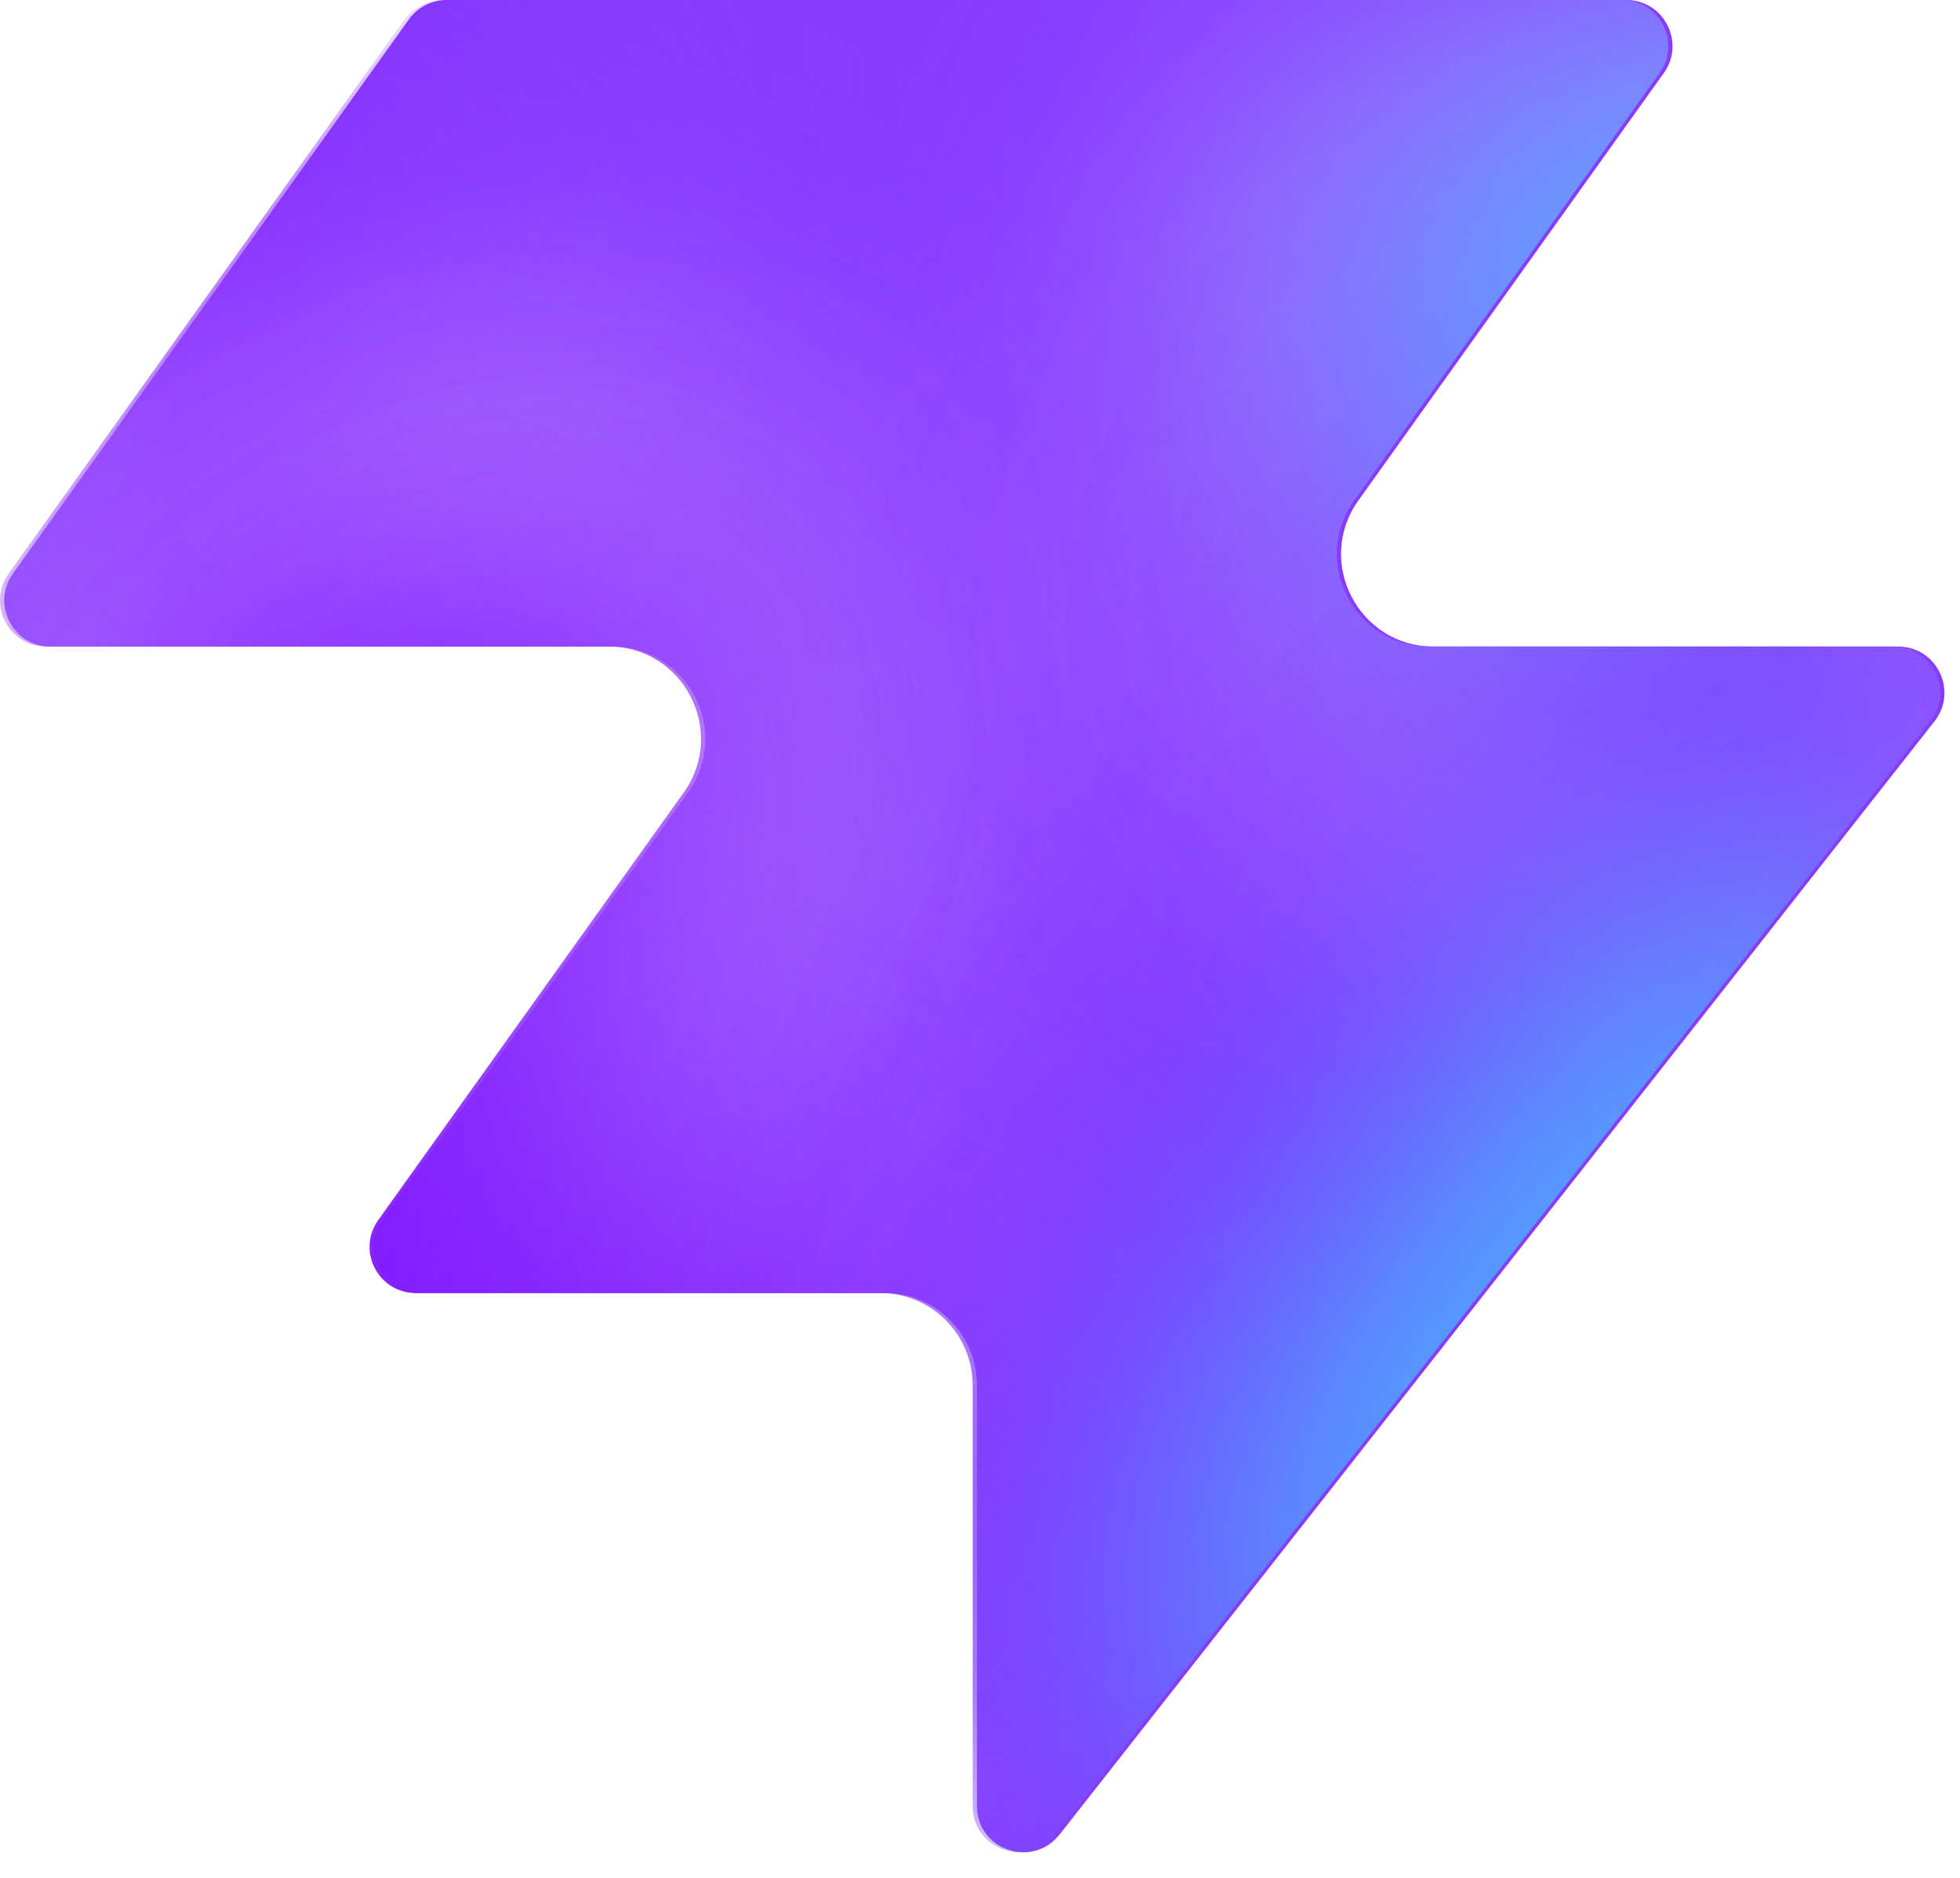
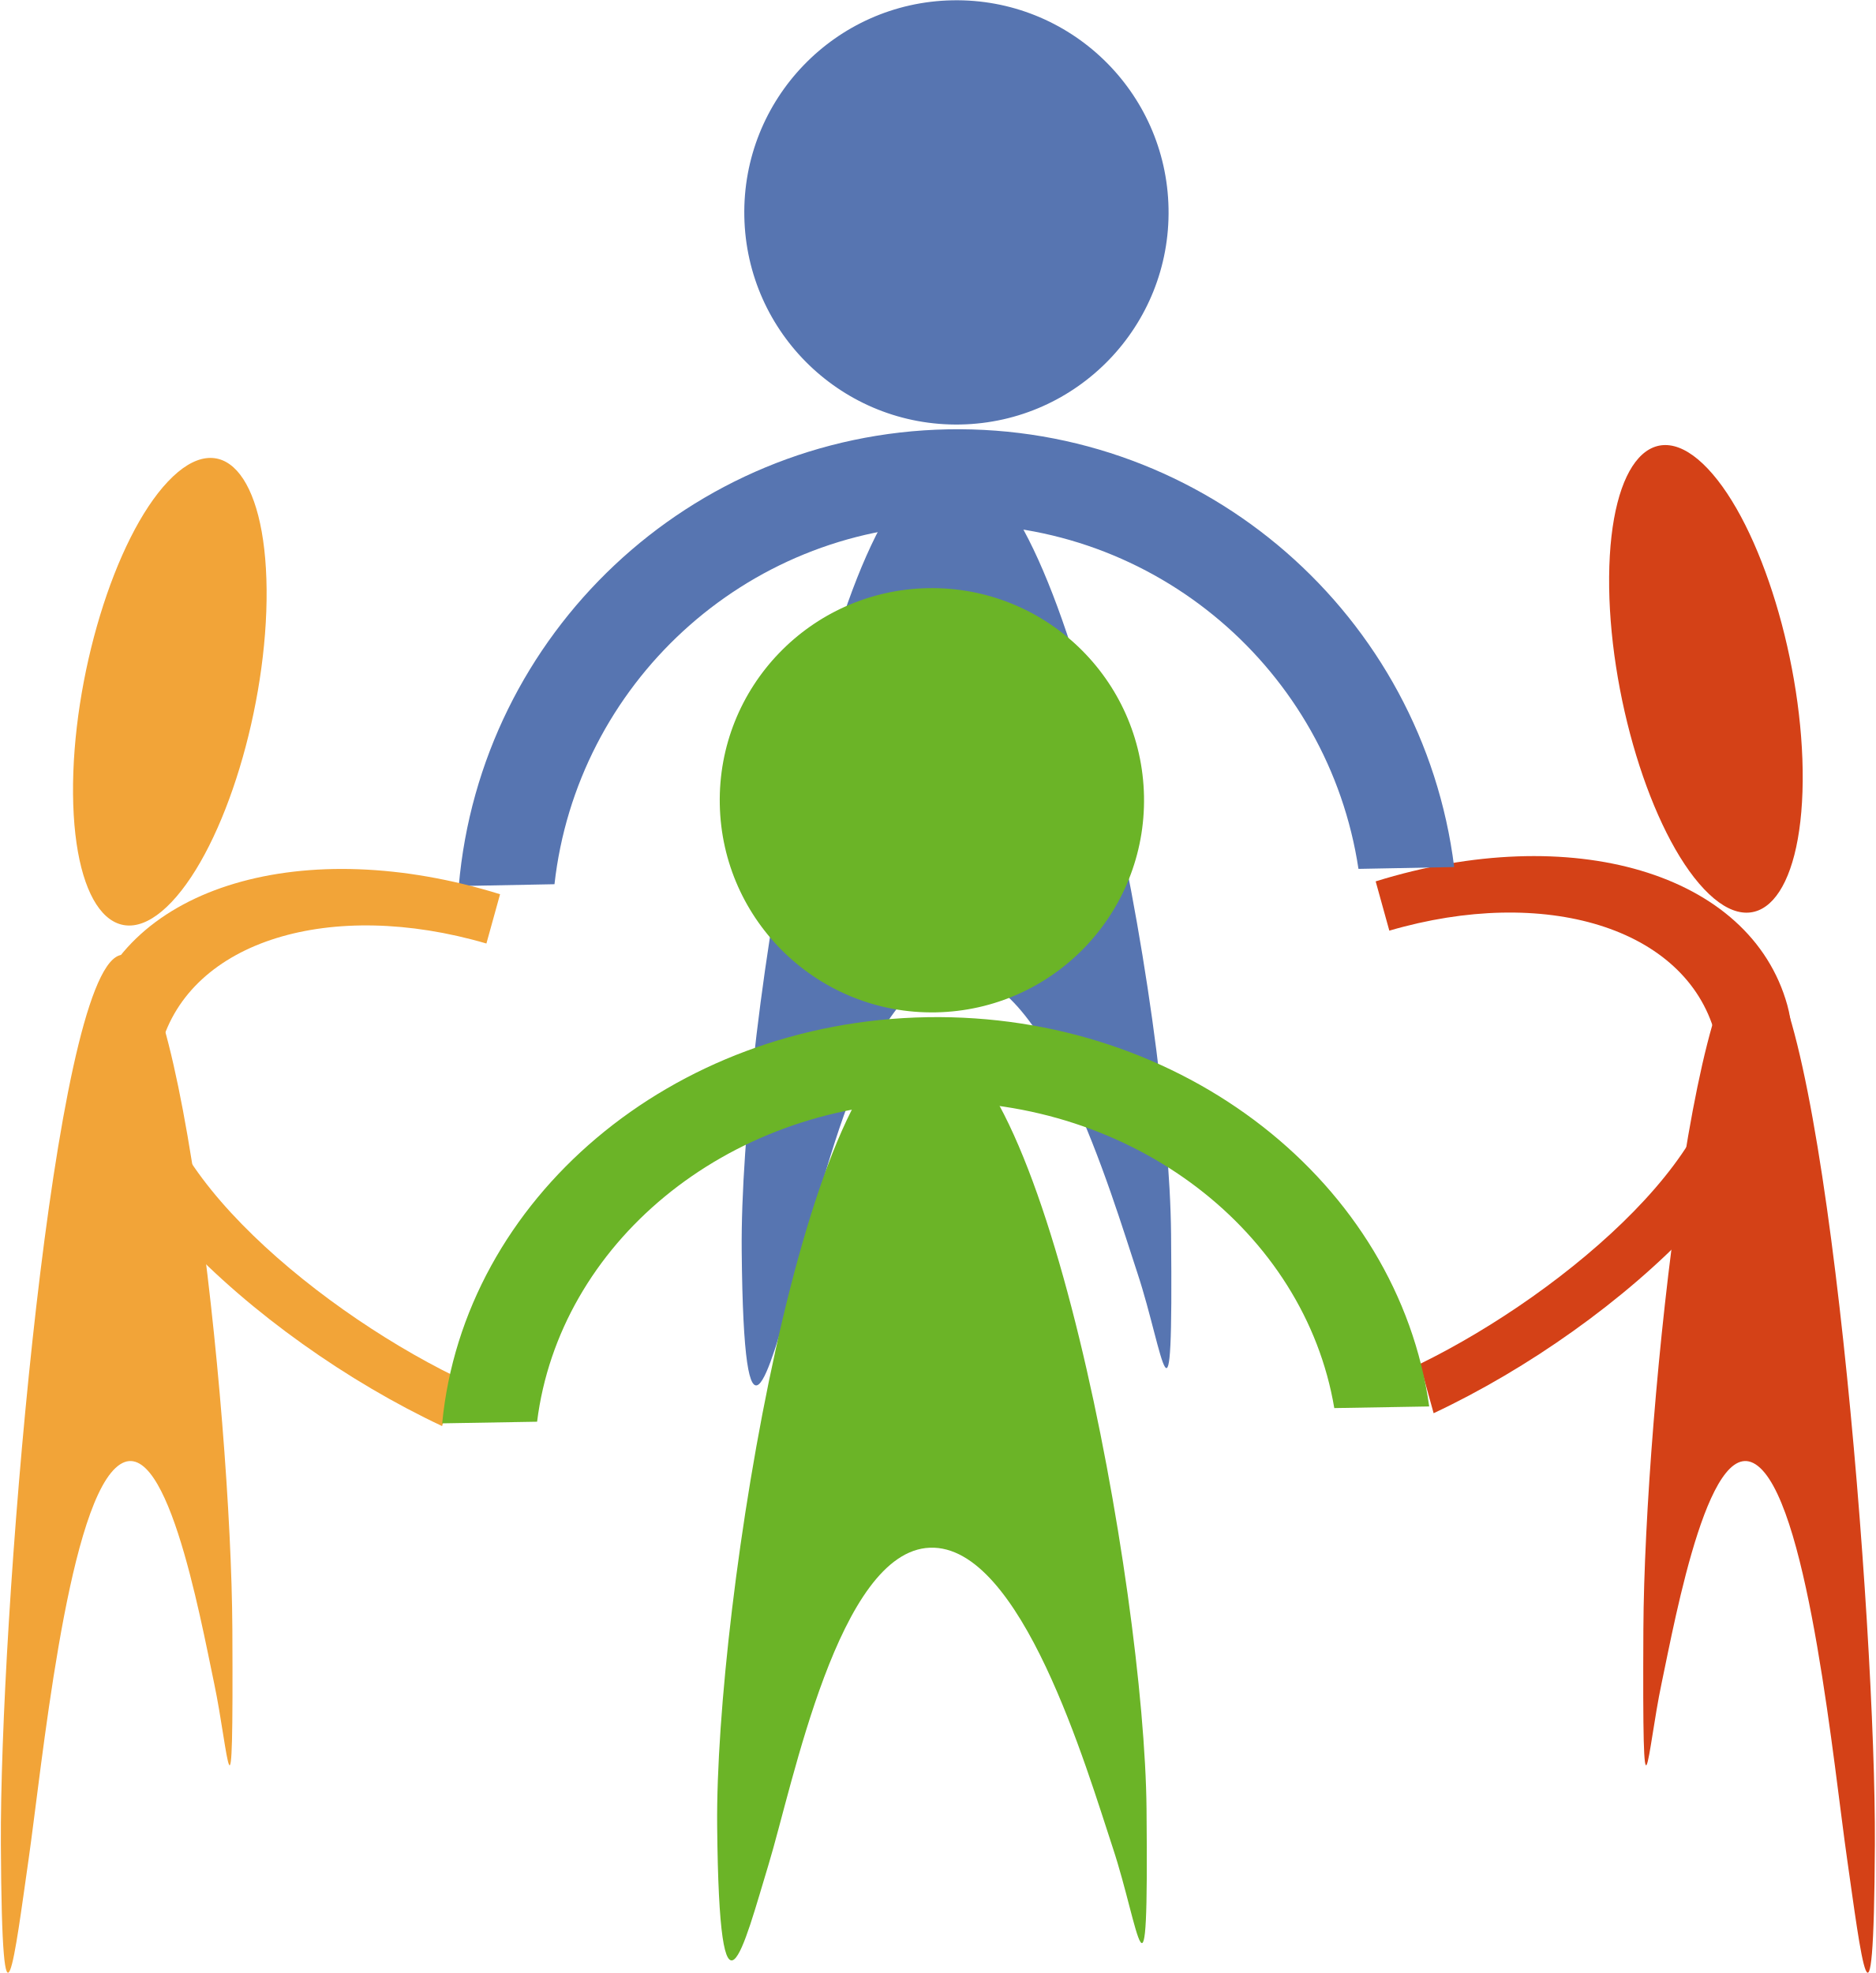
- <svg xmlns="http://www.w3.org/2000/svg" width="48" height="46" fill="none" viewBox="0 0 48 46">
-   <path fill="#863bff" d="M25.946 44.938c-.664.845-2.021.375-2.021-.698V33.937a2.26 2.26 0 0 0-2.262-2.262H10.287c-.92 0-1.456-1.04-.92-1.788l7.48-10.471c1.07-1.497 0-3.578-1.842-3.578H1.237c-.92 0-1.456-1.04-.92-1.788L10.013.474c.214-.297.556-.474.92-.474h28.894c.92 0 1.456 1.04.92 1.788l-7.48 10.471c-1.07 1.498 0 3.579 1.842 3.579h11.377c.943 0 1.473 1.088.89 1.83L25.947 44.94z" style="fill:#863bff;fill:color(display-p3 .525 .23 1);fill-opacity:1" />
-   <mask id="a" width="48" height="46" x="0" y="0" maskUnits="userSpaceOnUse" style="mask-type:alpha">
-     <path fill="#000" d="M25.842 44.938c-.664.844-2.021.375-2.021-.698V33.937a2.26 2.26 0 0 0-2.262-2.262H10.183c-.92 0-1.456-1.04-.92-1.788l7.48-10.471c1.07-1.498 0-3.579-1.842-3.579H1.133c-.92 0-1.456-1.04-.92-1.787L9.91.473c.214-.297.556-.474.92-.474h28.894c.92 0 1.456 1.04.92 1.788l-7.48 10.471c-1.07 1.498 0 3.578 1.842 3.578h11.377c.943 0 1.473 1.088.89 1.832L25.843 44.94z" style="fill:#000;fill-opacity:1" />
-   </mask>
-   <g mask="url(#a)">
-     <g filter="url(#b)">
-       <ellipse cx="5.508" cy="14.704" fill="#ede6ff" rx="5.508" ry="14.704" style="fill:#ede6ff;fill:color(display-p3 .927 .903 1);fill-opacity:1" transform="matrix(.00324 1 1 -.00324 -4.47 31.516)" />
-     </g>
-     <g filter="url(#c)">
-       <ellipse cx="10.399" cy="29.851" fill="#ede6ff" rx="10.399" ry="29.851" style="fill:#ede6ff;fill:color(display-p3 .927 .903 1);fill-opacity:1" transform="matrix(.00324 1 1 -.00324 -39.328 7.883)" />
-     </g>
-     <g filter="url(#d)">
-       <ellipse cx="5.508" cy="30.487" fill="#7e14ff" rx="5.508" ry="30.487" style="fill:#7e14ff;fill:color(display-p3 .492 .077 1);fill-opacity:1" transform="rotate(89.814 -25.913 -14.639)scale(1 -1)" />
-     </g>
-     <g filter="url(#e)">
-       <ellipse cx="5.508" cy="30.599" fill="#7e14ff" rx="5.508" ry="30.599" style="fill:#7e14ff;fill:color(display-p3 .492 .077 1);fill-opacity:1" transform="rotate(89.814 -32.644 -3.334)scale(1 -1)" />
-     </g>
-     <g filter="url(#f)">
-       <ellipse cx="5.508" cy="30.599" fill="#7e14ff" rx="5.508" ry="30.599" style="fill:#7e14ff;fill:color(display-p3 .492 .077 1);fill-opacity:1" transform="matrix(.00324 1 1 -.00324 -34.34 30.47)" />
-     </g>
-     <g filter="url(#g)">
-       <ellipse cx="14.072" cy="22.078" fill="#ede6ff" rx="14.072" ry="22.078" style="fill:#ede6ff;fill:color(display-p3 .927 .903 1);fill-opacity:1" transform="rotate(93.35 24.506 48.493)scale(-1 1)" />
-     </g>
-     <g filter="url(#h)">
-       <ellipse cx="3.47" cy="21.501" fill="#7e14ff" rx="3.47" ry="21.501" style="fill:#7e14ff;fill:color(display-p3 .492 .077 1);fill-opacity:1" transform="rotate(89.009 28.708 47.59)scale(-1 1)" />
-     </g>
-     <g filter="url(#i)">
-       <ellipse cx="3.47" cy="21.501" fill="#7e14ff" rx="3.47" ry="21.501" style="fill:#7e14ff;fill:color(display-p3 .492 .077 1);fill-opacity:1" transform="rotate(89.009 28.708 47.59)scale(-1 1)" />
-     </g>
-     <g filter="url(#j)">
-       <ellipse cx=".387" cy="8.972" fill="#7e14ff" rx="4.407" ry="29.108" style="fill:#7e14ff;fill:color(display-p3 .492 .077 1);fill-opacity:1" transform="rotate(39.51 .387 8.972)" />
-     </g>
-     <g filter="url(#k)">
-       <ellipse cx="47.523" cy="-6.092" fill="#7e14ff" rx="4.407" ry="29.108" style="fill:#7e14ff;fill:color(display-p3 .492 .077 1);fill-opacity:1" transform="rotate(37.892 47.523 -6.092)" />
-     </g>
-     <g filter="url(#l)">
-       <ellipse cx="41.412" cy="6.333" fill="#47bfff" rx="5.971" ry="9.665" style="fill:#47bfff;fill:color(display-p3 .28 .748 1);fill-opacity:1" transform="rotate(37.892 41.412 6.333)" />
-     </g>
-     <g filter="url(#m)">
-       <ellipse cx="-1.879" cy="38.332" fill="#7e14ff" rx="4.407" ry="29.108" style="fill:#7e14ff;fill:color(display-p3 .492 .077 1);fill-opacity:1" transform="rotate(37.892 -1.88 38.332)" />
-     </g>
-     <g filter="url(#n)">
-       <ellipse cx="-1.879" cy="38.332" fill="#7e14ff" rx="4.407" ry="29.108" style="fill:#7e14ff;fill:color(display-p3 .492 .077 1);fill-opacity:1" transform="rotate(37.892 -1.88 38.332)" />
-     </g>
-     <g filter="url(#o)">
-       <ellipse cx="35.651" cy="29.907" fill="#7e14ff" rx="4.407" ry="29.108" style="fill:#7e14ff;fill:color(display-p3 .492 .077 1);fill-opacity:1" transform="rotate(37.892 35.651 29.907)" />
-     </g>
-     <g filter="url(#p)">
-       <ellipse cx="38.418" cy="32.4" fill="#47bfff" rx="5.971" ry="15.297" style="fill:#47bfff;fill:color(display-p3 .28 .748 1);fill-opacity:1" transform="rotate(37.892 38.418 32.4)" />
+ <svg xmlns="http://www.w3.org/2000/svg" id="svg2" viewBox="0 0 463 487" version="1.1">
+   <g id="layer1" transform="translate(0 -565.36)">
+     <g id="g3076" transform="matrix(3.2389 0 0 3.2389 -801.9 -644.89)">
+       <path id="path3627" style="color:#000000" transform="matrix(.20953 -.0039977 .0039977 .20953 261.55 346.46)" fill="#5775b1" d="m354.29 212.36c0 42.605-34.538 77.143-77.143 77.143s-77.143-34.538-77.143-77.143 34.538-77.143 77.143-77.143 77.143 34.538 77.143 77.143z" />
+       <path id="path3631" style="color:#000000" fill="#5775b1" d="m319.91 408.86c-9.037 0.351-15.962 43.198-15.804 60.127 0.159 16.929 2.02 9.185 3.904 2.989s5.34-23.916 12.306-24.186c6.965-0.27 11.949 16.85 13.952 22.908 2.003 6.057 2.718 13.946 2.559-2.981-0.158-16.927-7.882-59.208-16.919-58.857z" />
+       <path id="path3627-9-0" style="color:#000000" transform="matrix(-.09561 -.10098 -.0018242 .20768 404.47 409.28)" fill="#d44117" d="m354.29 212.36c0 42.605-34.538 77.143-77.143 77.143s-77.143-34.538-77.143-77.143 34.538-77.143 77.143-77.143 77.143 34.538 77.143 77.143z" />
+       <path id="path3629-6-4" style="color:#000000" fill="#d44117" d="m383.79 450.27c-2.811-10.142-16.49-14.069-31.372-9.441l1.041 3.756c11.822-3.46 22.576-0.252 24.815 7.829 2.239 8.08-11.225 19.682-22.48 25.19l1.041 3.756c14.303-6.715 29.766-20.948 26.955-31.09z" />
+       <path id="path3631-2-5" style="color:#000000" fill="#d44117" d="m381.94 446.79c4.872 4.534 8.605 50.586 8.52 67.442-0.086 16.855-1.089 8.25-2.105 1.182-1.016-7.068-2.879-26.387-6.634-29.882-3.755-3.494-6.442 11.32-7.522 16.45-1.08 5.13-1.465 12.688-1.38-4.166s4.249-55.56 9.121-51.026z" />
+       <path id="path3627-9-0-8" style="color:#000000" transform="matrix(.09561 -.10098 .0018242 .20768 233.64 410.26)" fill="#f2a438" d="m354.29 212.36c0 42.605-34.538 77.143-77.143 77.143s-77.143-34.538-77.143-77.143 34.538-77.143 77.143-77.143 77.143 34.538 77.143 77.143z" />
+       <path id="path3631-2-5-8" style="color:#000000" fill="#f2a438" d="m256.17 446.79c-4.872 4.534-8.605 50.586-8.52 67.442 0.086 16.855 1.089 8.25 2.105 1.182 1.016-7.068 2.879-26.387 6.634-29.882 3.755-3.494 6.442 11.32 7.522 16.45 1.08 5.13 1.465 12.688 1.38-4.166s-4.249-55.56-9.121-51.026z" />
+       <path id="path3627-7" style="color:#000000" transform="matrix(.20953 -.0039977 .0039977 .20953 259.68 391.26)" fill="#6bb427" d="m354.29 212.36c0 42.605-34.538 77.143-77.143 77.143s-77.143-34.538-77.143-77.143 34.538-77.143 77.143-77.143 77.143 34.538 77.143 77.143z" />
+       <path id="path3629" style="color:#000000" fill="#5775b1" d="m319.82 406.38c-19.695 0.376-35.615 15.608-37.275 34.805l7.294-0.139c1.699-15.186 14.428-27.125 30.119-27.424 15.691-0.299 28.872 11.145 31.149 26.255l7.294-0.139c-2.392-19.119-18.887-33.734-38.582-33.358z" />
+       <path id="path3629-6-4-6" style="color:#000000" fill="#f2a438" d="m254.32 451.25c2.811-10.142 16.49-14.069 31.372-9.441l-1.041 3.756c-11.822-3.46-22.576-0.252-24.815 7.829-2.239 8.08 11.225 19.682 22.48 25.19l-1.041 3.756c-14.303-6.715-29.766-20.948-26.955-31.09z" />
+       <path id="path3629-2" style="color:#000000" fill="#6bb427" d="m318.24 451.18c-19.529 0.334-35.313 13.881-36.959 30.952l7.233-0.124c1.684-13.505 14.306-24.122 29.864-24.388 15.558-0.266 28.627 9.912 30.886 23.349l7.233-0.124c-2.372-17.003-18.727-30-38.255-29.665z" />
+       <path id="path3631-5" style="color:#000000" fill="#6bb427" d="m318.04 452.68c-9.037 0.351-15.962 43.198-15.804 60.127 0.159 16.929 2.02 9.185 3.904 2.989s5.34-23.916 12.306-24.186c6.965-0.27 11.949 16.85 13.952 22.908 2.003 6.057 2.718 13.946 2.559-2.981-0.158-16.927-7.882-59.208-16.919-58.857z" />
    </g>
  </g>
-   <defs>
-     <filter id="b" width="60.045" height="41.654" x="-19.77" y="16.149" color-interpolation-filters="sRGB" filterUnits="userSpaceOnUse">
-       <feFlood flood-opacity="0" result="BackgroundImageFix" />
-       <feBlend in="SourceGraphic" in2="BackgroundImageFix" result="shape" />
-       <feGaussianBlur result="effect1_foregroundBlur_2002_17158" stdDeviation="7.659" />
-     </filter>
-     <filter id="c" width="90.34" height="51.437" x="-54.613" y="-7.533" color-interpolation-filters="sRGB" filterUnits="userSpaceOnUse">
-       <feFlood flood-opacity="0" result="BackgroundImageFix" />
-       <feBlend in="SourceGraphic" in2="BackgroundImageFix" result="shape" />
-       <feGaussianBlur result="effect1_foregroundBlur_2002_17158" stdDeviation="7.659" />
-     </filter>
-     <filter id="d" width="79.355" height="29.4" x="-49.64" y="2.03" color-interpolation-filters="sRGB" filterUnits="userSpaceOnUse">
-       <feFlood flood-opacity="0" result="BackgroundImageFix" />
-       <feBlend in="SourceGraphic" in2="BackgroundImageFix" result="shape" />
-       <feGaussianBlur result="effect1_foregroundBlur_2002_17158" stdDeviation="4.596" />
-     </filter>
-     <filter id="e" width="79.579" height="29.4" x="-45.045" y="20.029" color-interpolation-filters="sRGB" filterUnits="userSpaceOnUse">
-       <feFlood flood-opacity="0" result="BackgroundImageFix" />
-       <feBlend in="SourceGraphic" in2="BackgroundImageFix" result="shape" />
-       <feGaussianBlur result="effect1_foregroundBlur_2002_17158" stdDeviation="4.596" />
-     </filter>
-     <filter id="f" width="79.579" height="29.4" x="-43.513" y="21.178" color-interpolation-filters="sRGB" filterUnits="userSpaceOnUse">
-       <feFlood flood-opacity="0" result="BackgroundImageFix" />
-       <feBlend in="SourceGraphic" in2="BackgroundImageFix" result="shape" />
-       <feGaussianBlur result="effect1_foregroundBlur_2002_17158" stdDeviation="4.596" />
-     </filter>
-     <filter id="g" width="74.749" height="58.852" x="15.756" y="-17.901" color-interpolation-filters="sRGB" filterUnits="userSpaceOnUse">
-       <feFlood flood-opacity="0" result="BackgroundImageFix" />
-       <feBlend in="SourceGraphic" in2="BackgroundImageFix" result="shape" />
-       <feGaussianBlur result="effect1_foregroundBlur_2002_17158" stdDeviation="7.659" />
-     </filter>
-     <filter id="h" width="61.377" height="25.362" x="23.548" y="2.284" color-interpolation-filters="sRGB" filterUnits="userSpaceOnUse">
-       <feFlood flood-opacity="0" result="BackgroundImageFix" />
-       <feBlend in="SourceGraphic" in2="BackgroundImageFix" result="shape" />
-       <feGaussianBlur result="effect1_foregroundBlur_2002_17158" stdDeviation="4.596" />
-     </filter>
-     <filter id="i" width="61.377" height="25.362" x="23.548" y="2.284" color-interpolation-filters="sRGB" filterUnits="userSpaceOnUse">
-       <feFlood flood-opacity="0" result="BackgroundImageFix" />
-       <feBlend in="SourceGraphic" in2="BackgroundImageFix" result="shape" />
-       <feGaussianBlur result="effect1_foregroundBlur_2002_17158" stdDeviation="4.596" />
-     </filter>
-     <filter id="j" width="56.045" height="63.649" x="-27.636" y="-22.853" color-interpolation-filters="sRGB" filterUnits="userSpaceOnUse">
-       <feFlood flood-opacity="0" result="BackgroundImageFix" />
-       <feBlend in="SourceGraphic" in2="BackgroundImageFix" result="shape" />
-       <feGaussianBlur result="effect1_foregroundBlur_2002_17158" stdDeviation="4.596" />
-     </filter>
-     <filter id="k" width="54.814" height="64.646" x="20.116" y="-38.415" color-interpolation-filters="sRGB" filterUnits="userSpaceOnUse">
-       <feFlood flood-opacity="0" result="BackgroundImageFix" />
-       <feBlend in="SourceGraphic" in2="BackgroundImageFix" result="shape" />
-       <feGaussianBlur result="effect1_foregroundBlur_2002_17158" stdDeviation="4.596" />
-     </filter>
-     <filter id="l" width="33.541" height="35.313" x="24.641" y="-11.323" color-interpolation-filters="sRGB" filterUnits="userSpaceOnUse">
-       <feFlood flood-opacity="0" result="BackgroundImageFix" />
-       <feBlend in="SourceGraphic" in2="BackgroundImageFix" result="shape" />
-       <feGaussianBlur result="effect1_foregroundBlur_2002_17158" stdDeviation="4.596" />
-     </filter>
-     <filter id="m" width="54.814" height="64.646" x="-29.286" y="6.009" color-interpolation-filters="sRGB" filterUnits="userSpaceOnUse">
-       <feFlood flood-opacity="0" result="BackgroundImageFix" />
-       <feBlend in="SourceGraphic" in2="BackgroundImageFix" result="shape" />
-       <feGaussianBlur result="effect1_foregroundBlur_2002_17158" stdDeviation="4.596" />
-     </filter>
-     <filter id="n" width="54.814" height="64.646" x="-29.286" y="6.009" color-interpolation-filters="sRGB" filterUnits="userSpaceOnUse">
-       <feFlood flood-opacity="0" result="BackgroundImageFix" />
-       <feBlend in="SourceGraphic" in2="BackgroundImageFix" result="shape" />
-       <feGaussianBlur result="effect1_foregroundBlur_2002_17158" stdDeviation="4.596" />
-     </filter>
-     <filter id="o" width="54.814" height="64.646" x="8.244" y="-2.416" color-interpolation-filters="sRGB" filterUnits="userSpaceOnUse">
-       <feFlood flood-opacity="0" result="BackgroundImageFix" />
-       <feBlend in="SourceGraphic" in2="BackgroundImageFix" result="shape" />
-       <feGaussianBlur result="effect1_foregroundBlur_2002_17158" stdDeviation="4.596" />
-     </filter>
-     <filter id="p" width="39.409" height="43.623" x="18.713" y="10.588" color-interpolation-filters="sRGB" filterUnits="userSpaceOnUse">
-       <feFlood flood-opacity="0" result="BackgroundImageFix" />
-       <feBlend in="SourceGraphic" in2="BackgroundImageFix" result="shape" />
-       <feGaussianBlur result="effect1_foregroundBlur_2002_17158" stdDeviation="4.596" />
-     </filter>
-   </defs>
</svg>
